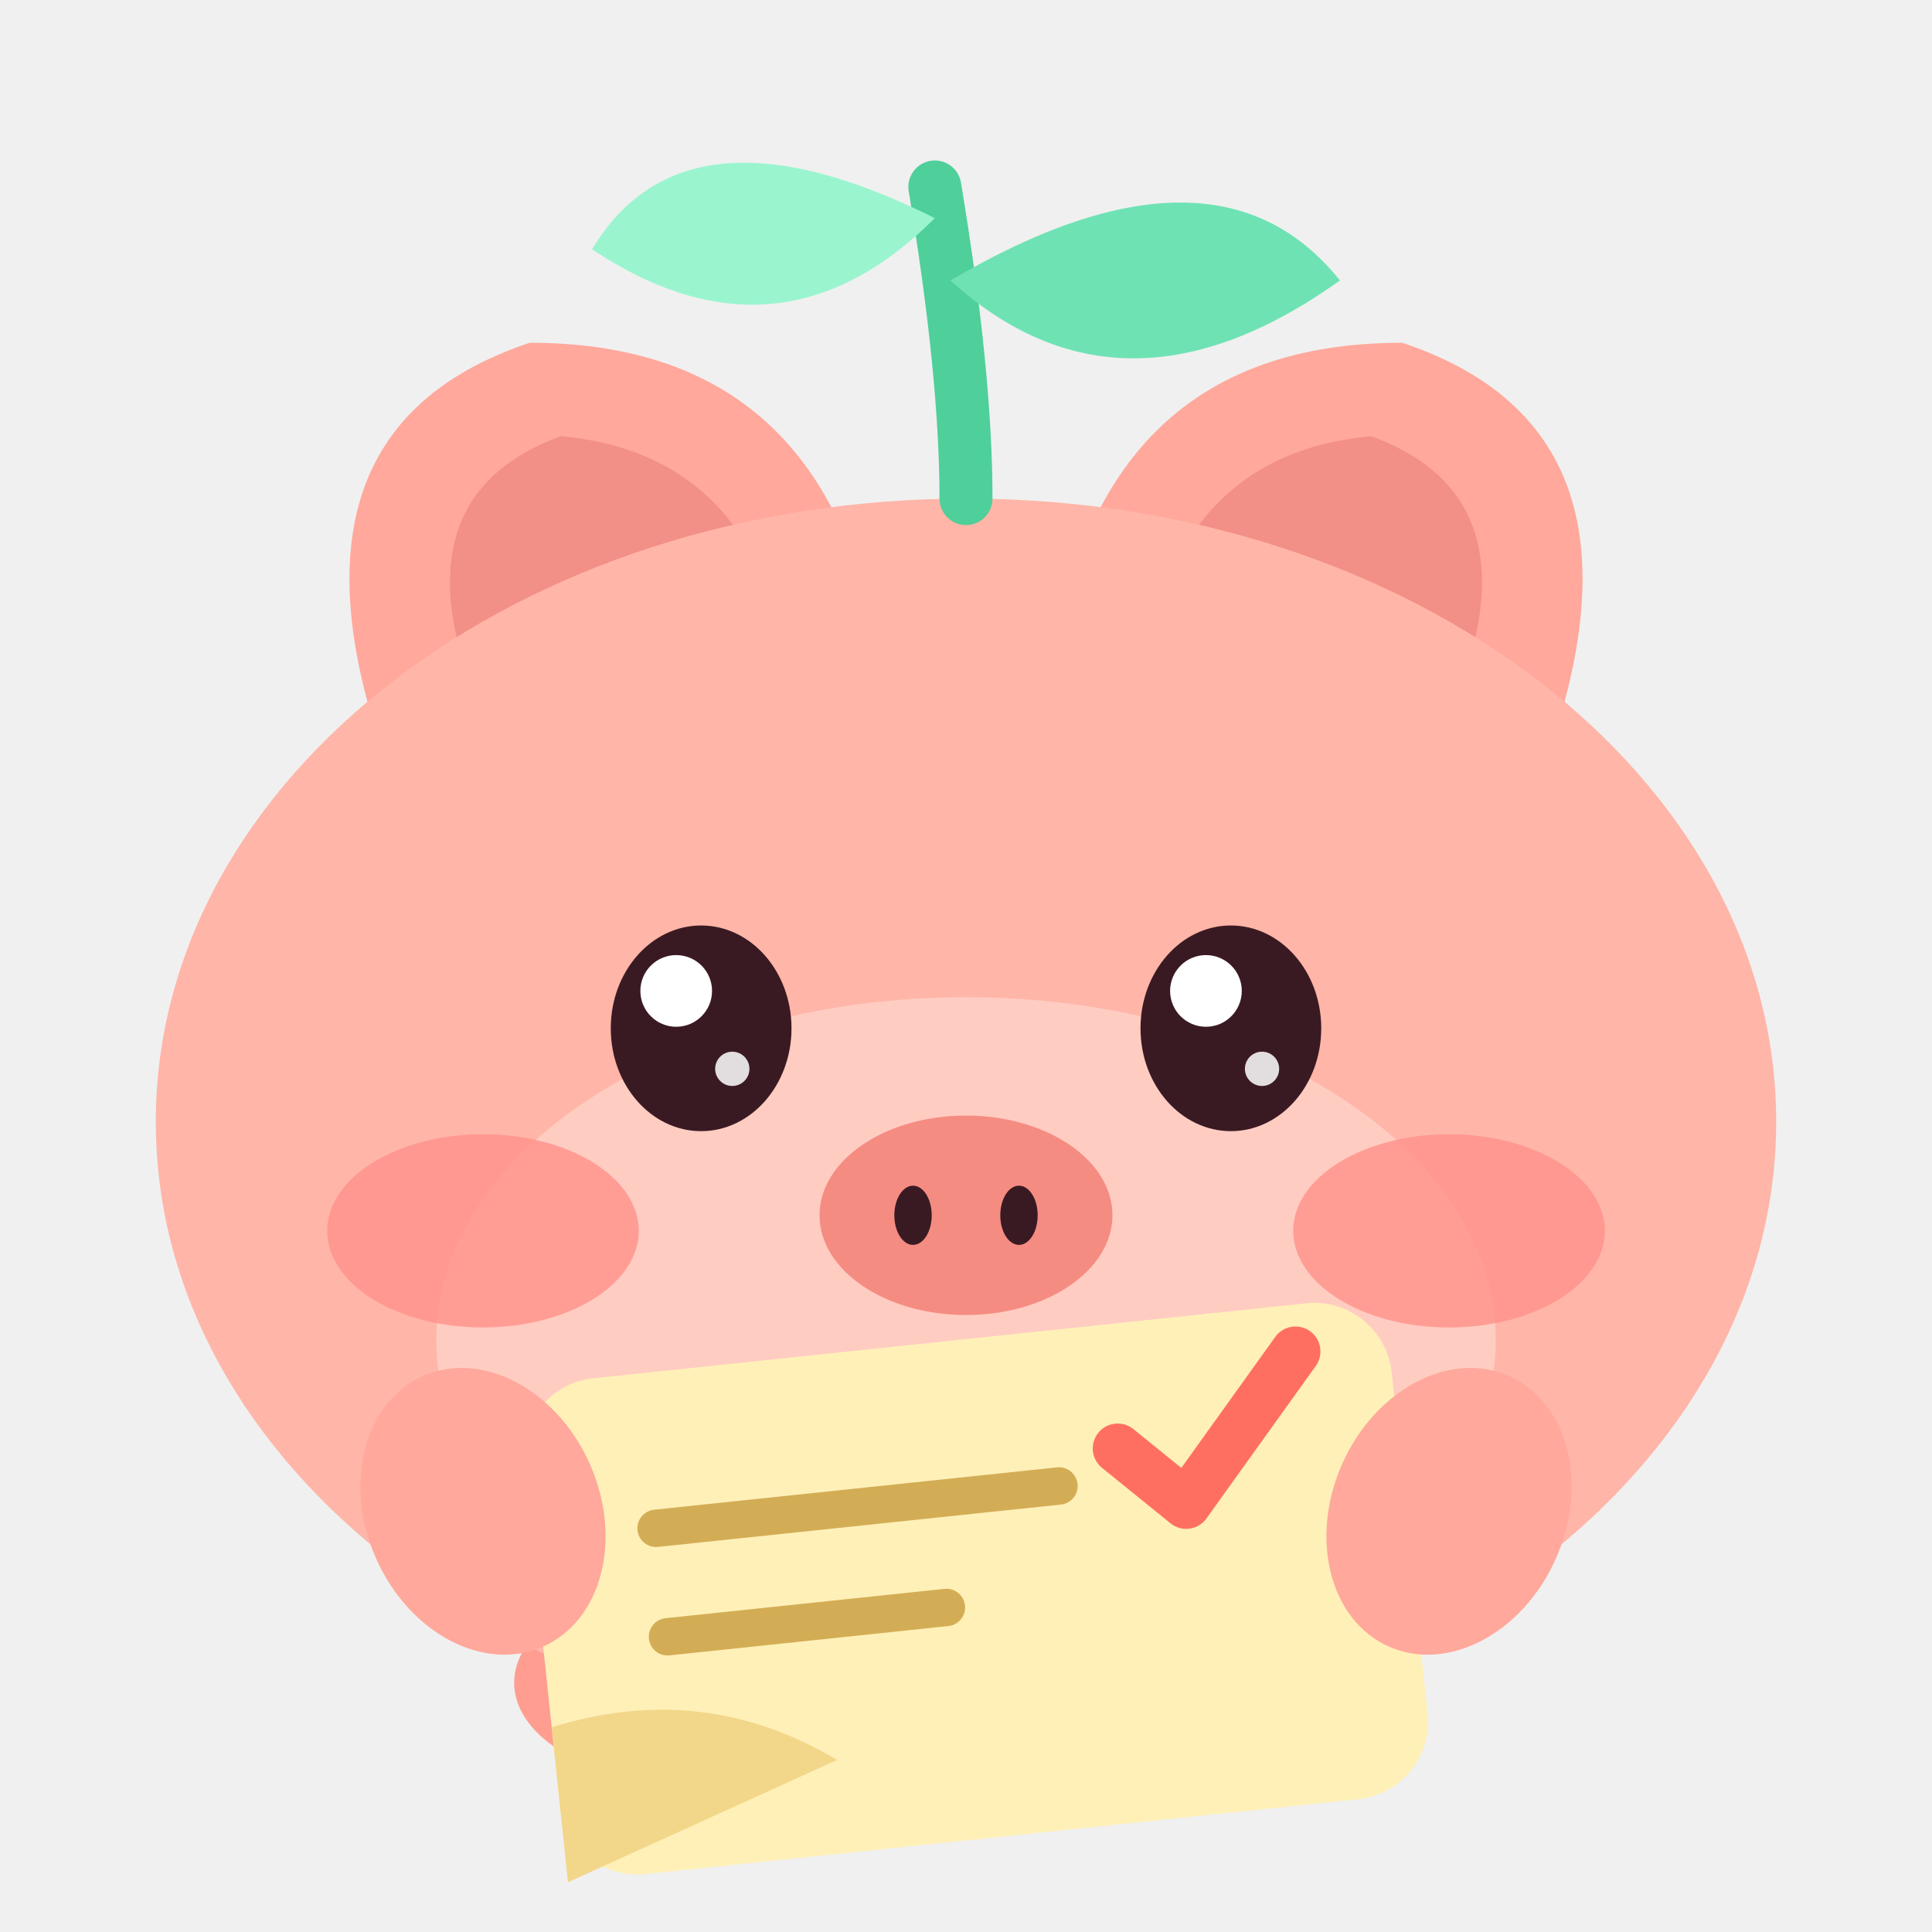
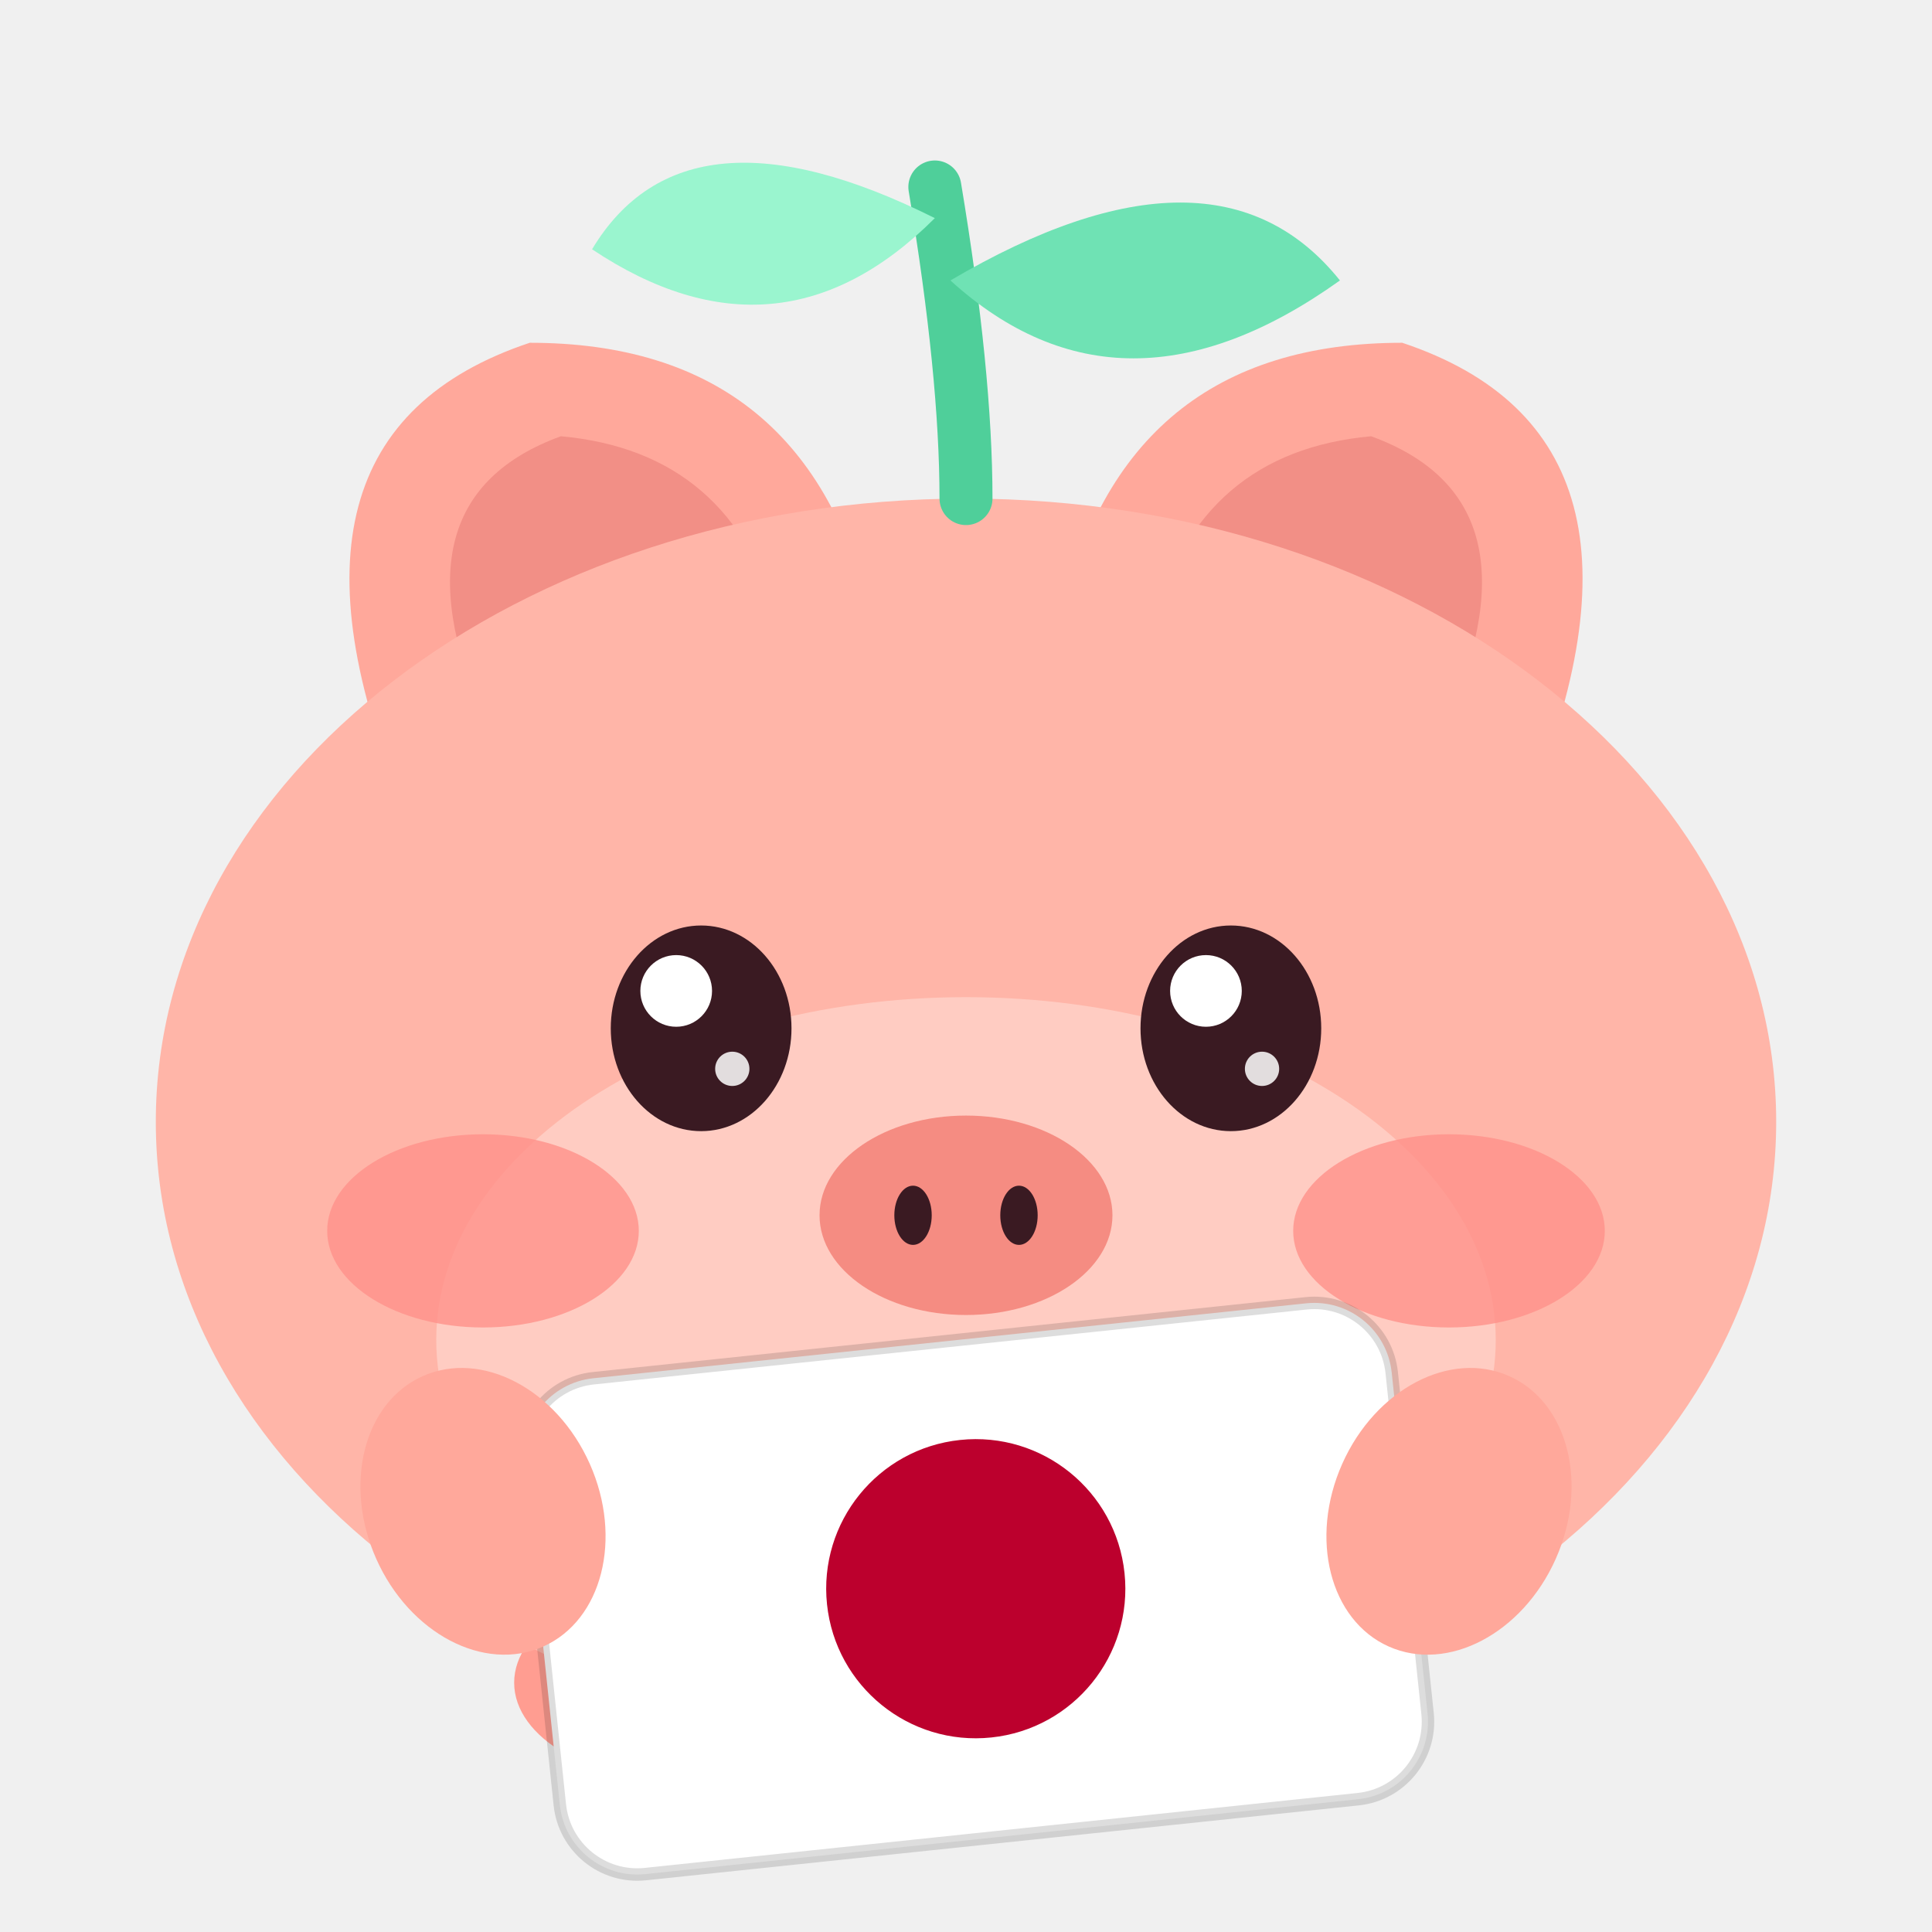
<svg xmlns="http://www.w3.org/2000/svg" viewBox="0 -2 120 124" width="512" height="512">
  <g class="pig-all">
    <ellipse cx="42" cy="106" rx="11" ry="6.4" fill="#ff9d91" />
    <ellipse cx="78" cy="106" rx="11" ry="6.4" fill="#ff9d91" />
    <g class="ear ear-l">
      <path d="M24 50 Q14 26 32 20 Q50 20 54 38 Z" fill="#ffa89b" />
      <path d="M29 44 Q23 30 34 26 Q45 27 48 38 Z" fill="#f28f86" />
    </g>
    <g class="ear ear-r">
      <path d="M96 50 Q106 26 88 20 Q70 20 66 38 Z" fill="#ffa89b" />
      <path d="M91 44 Q97 30 86 26 Q75 27 72 38 Z" fill="#f28f86" />
    </g>
    <ellipse cx="60" cy="70" rx="52" ry="40" fill="#ffb5a8" />
    <ellipse cx="60" cy="84" rx="34" ry="22" fill="#ffdcd3" opacity=".6" />
    <g class="sprout-slot">
      <path d="M60 30 Q60 22 58 10" fill="none" stroke="#4fcf9a" stroke-width="3.4" stroke-linecap="round" />
      <path d="M58 12 Q42 4 36 14 Q48 22 58 12 Z" fill="#9af5cf" />
      <path d="M59 16 Q76 6 84 16 Q70 26 59 16 Z" fill="#6fe2b4" />
    </g>
    <g class="pig-eyes">
      <ellipse cx="43" cy="64" rx="5.8" ry="6.6" fill="#3a1a22" />
      <circle cx="41.4" cy="61.6" r="2.3" fill="#fff" />
      <circle cx="45" cy="66.6" r="1.1" fill="#fff" opacity=".85" />
      <ellipse cx="77" cy="64" rx="5.8" ry="6.6" fill="#3a1a22" />
      <circle cx="75.4" cy="61.6" r="2.3" fill="#fff" />
      <circle cx="79" cy="66.6" r="1.1" fill="#fff" opacity=".85" />
    </g>
    <ellipse cx="29" cy="77" rx="10" ry="6.2" fill="#ff918a" opacity=".8" />
    <ellipse cx="91" cy="77" rx="10" ry="6.2" fill="#ff918a" opacity=".8" />
    <g class="snout">
      <ellipse cx="60" cy="76" rx="9.4" ry="6.4" fill="#f58c82" />
      <ellipse cx="56.6" cy="76" rx="1.2" ry="1.9" fill="#3a1a22" />
      <ellipse cx="63.4" cy="76" rx="1.2" ry="1.9" fill="#3a1a22" />
    </g>
-     <g transform="rotate(-6 60 94)">
-       <rect x="32" y="84" width="56" height="32" rx="5" fill="#fff0b8" />
-       <path d="M32 106 q10 -2 18 4 l-18 6 z" fill="#f2d78a" />
-       <path d="M40 94 h26 M40 101 h18" stroke="#d3ad55" stroke-width="2.4" stroke-linecap="round" />
-       <path d="M70 92 l4 4 8 -9" fill="none" stroke="#ff6f5f" stroke-width="3.2" stroke-linecap="round" stroke-linejoin="round" />
+     <g class="flag" transform="rotate(-6 60 94)">
+       <rect x="32" y="84" width="56" height="32" rx="5" fill="#ffffff" />
+       <circle cx="60" cy="100" r="9.6" fill="#bc002d" />
+       <rect x="32" y="84" width="56" height="32" rx="5" fill="none" stroke="#00000022" stroke-width=".8" />
    </g>
    <ellipse cx="29" cy="95" rx="7.5" ry="9.5" transform="rotate(-24 29 95)" fill="#ffa89b" />
    <ellipse cx="91" cy="95" rx="7.5" ry="9.5" transform="rotate(24 91 95)" fill="#ffa89b" />
  </g>
</svg>
